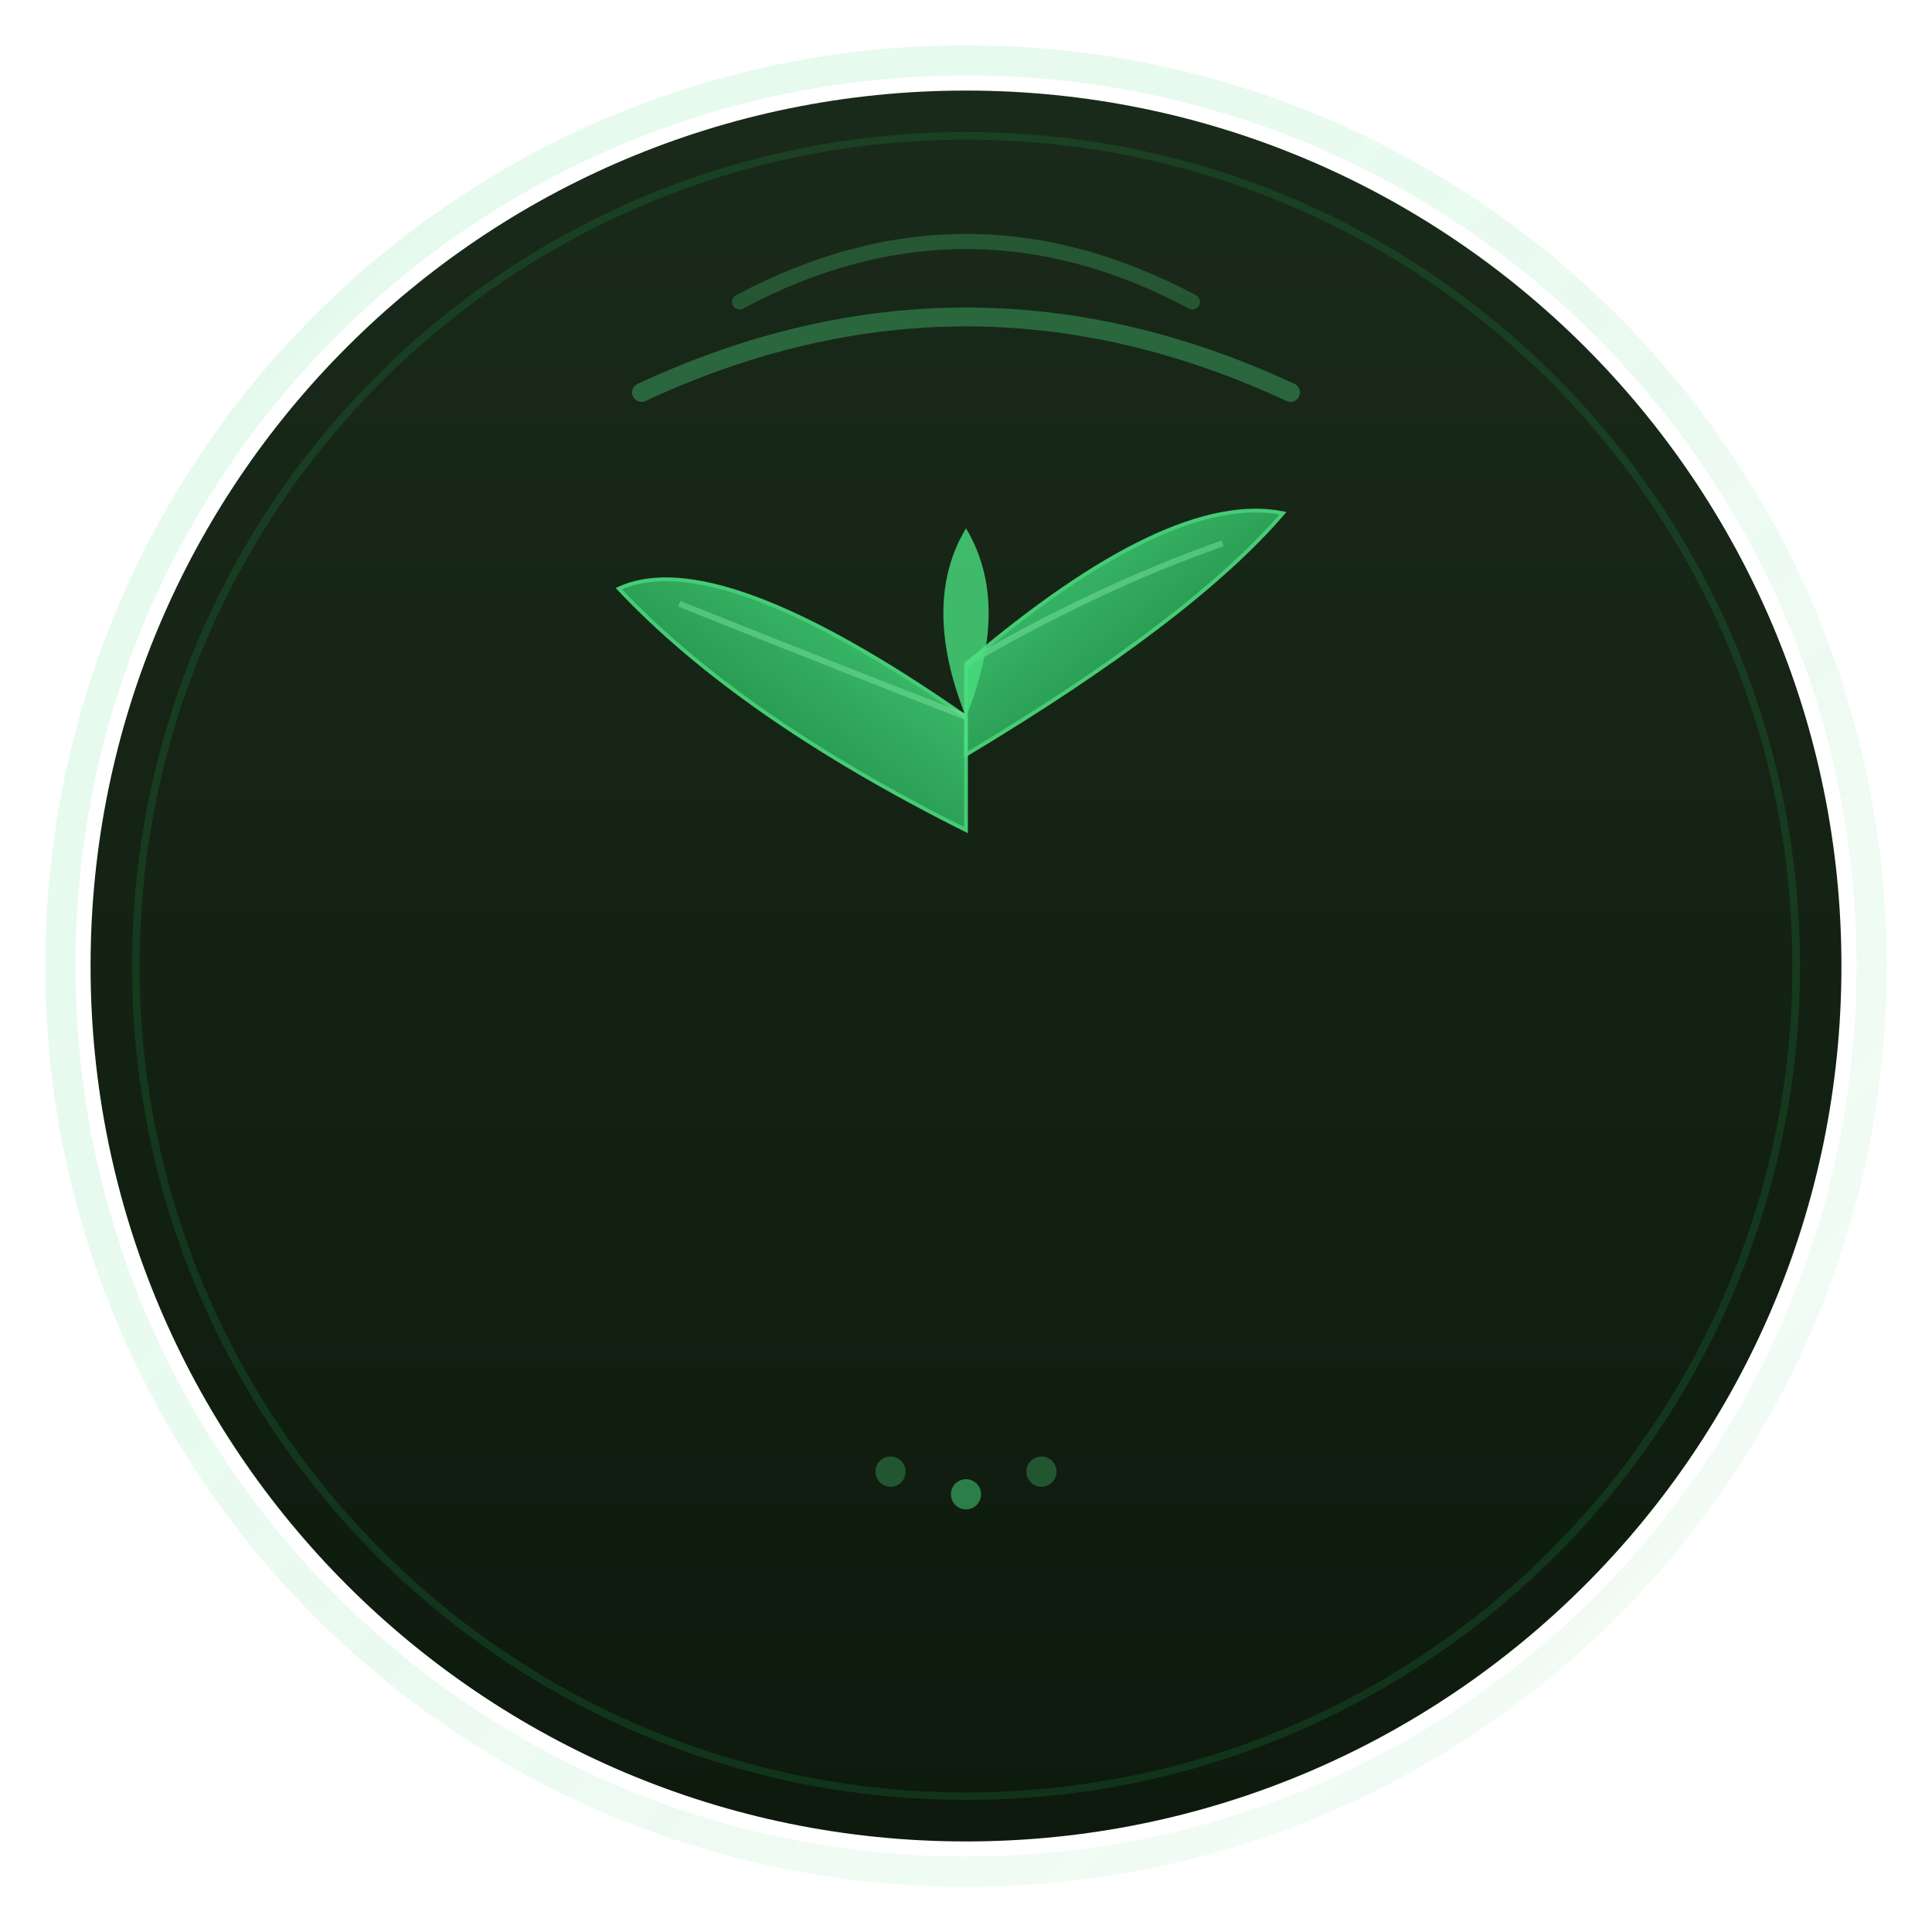
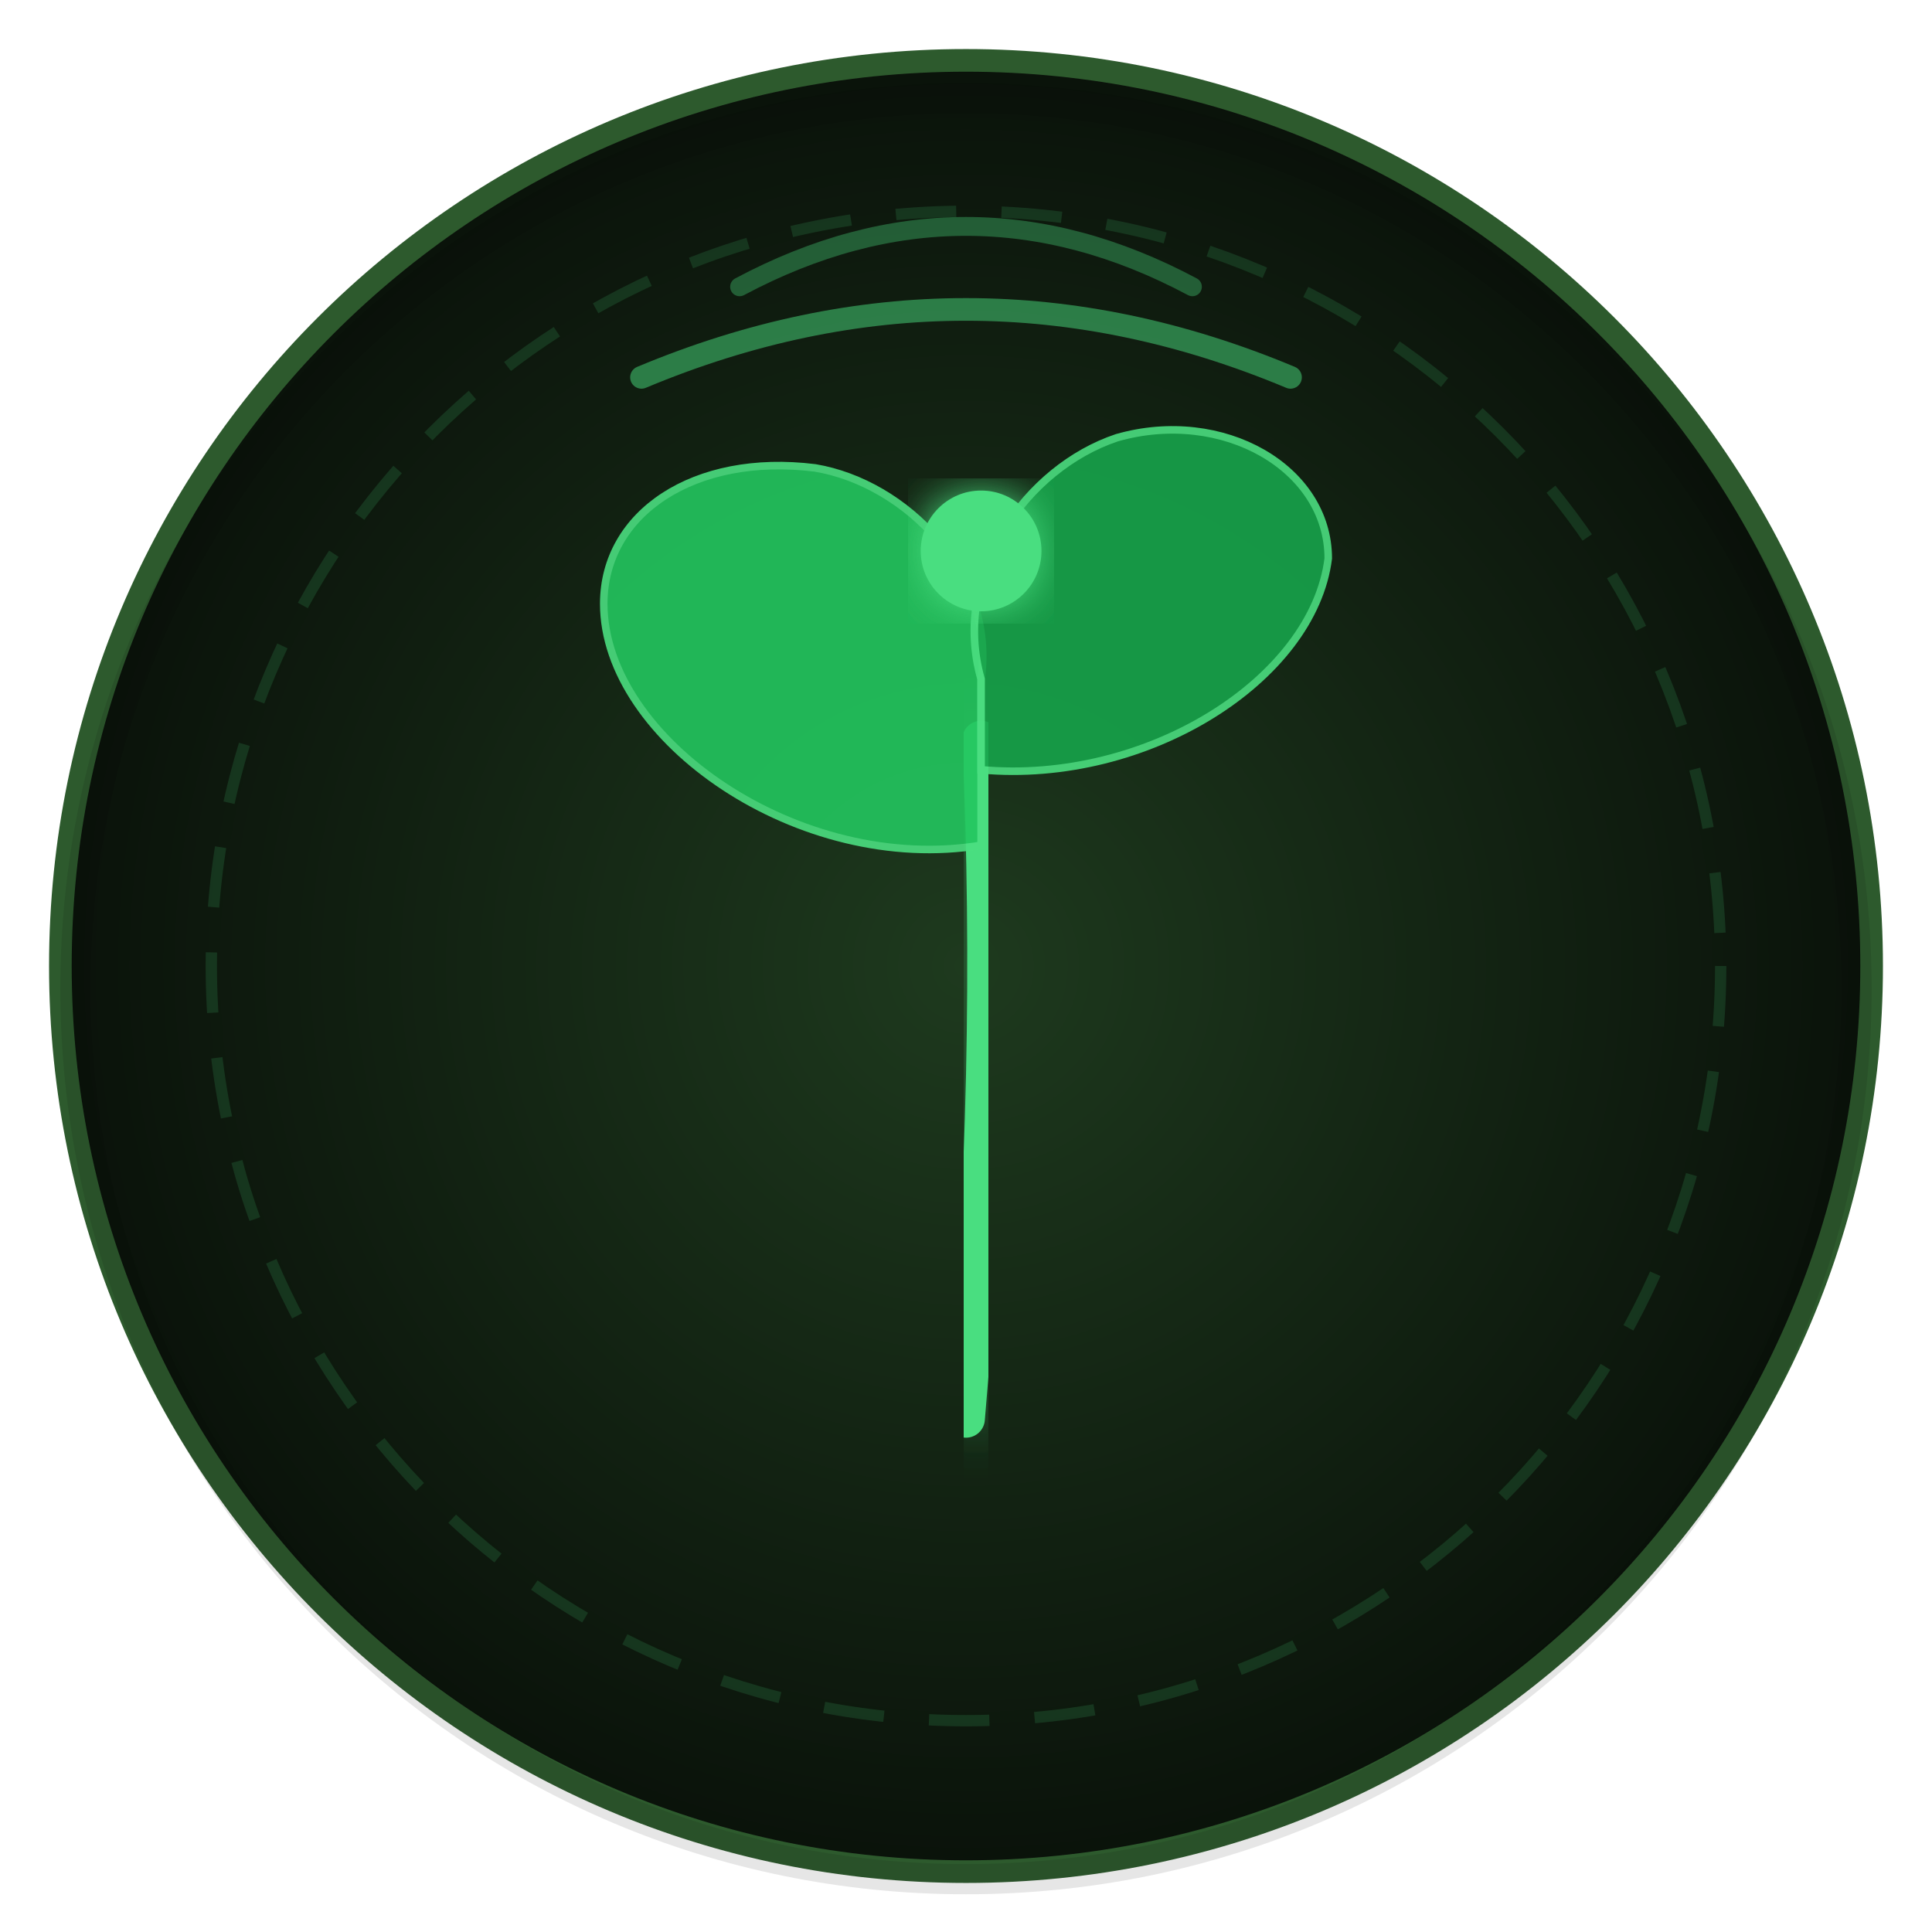
- <svg xmlns="http://www.w3.org/2000/svg" viewBox="0 0 256 256" width="256" height="256">
+ <svg xmlns="http://www.w3.org/2000/svg" viewBox="0 0 256 256">
  <defs>
-     <linearGradient id="bg" x1="0" y1="0" x2="0" y2="1">
-       <stop offset="0%" stop-color="#1a2a1a" />
-       <stop offset="100%" stop-color="#0d1a0d" />
-     </linearGradient>
-     <linearGradient id="stem" x1="0" y1="0" x2="0" y2="1">
-       <stop offset="0%" stop-color="#22c55e" />
-       <stop offset="100%" stop-color="#15803d" />
-     </linearGradient>
-     <linearGradient id="leaf_l" x1="0" y1="1" x2="1" y2="0">
-       <stop offset="0%" stop-color="#15803d" />
-       <stop offset="100%" stop-color="#4ade80" />
-     </linearGradient>
-     <linearGradient id="leaf_r" x1="1" y1="1" x2="0" y2="0">
-       <stop offset="0%" stop-color="#15803d" />
-       <stop offset="100%" stop-color="#4ade80" />
-     </linearGradient>
-     <linearGradient id="ring" x1="0" y1="0" x2="1" y2="1">
-       <stop offset="0%" stop-color="#4ade80" stop-opacity="0.15" />
-       <stop offset="100%" stop-color="#22c55e" stop-opacity="0.05" />
-     </linearGradient>
+     <radialGradient id="grd">
+       <stop offset="0%" stop-color="#1e3a1e" />
+       <stop offset="100%" stop-color="#0a120a" />
+     </radialGradient>
+     <filter id="glow">
+       <feGaussianBlur stdDeviation="3" result="blur" />
+       <feMerge>
+         <feMergeNode in="blur" />
+         <feMergeNode in="SourceGraphic" />
+       </feMerge>
+     </filter>
  </defs>
-   <circle cx="128" cy="128" r="120" fill="none" stroke="url(#ring)" stroke-width="4" />
-   <circle cx="128" cy="128" r="116" fill="url(#bg)" />
-   <circle cx="128" cy="128" r="110" fill="none" stroke="#22c55e" stroke-width="1" opacity="0.15" />
-   <path d="M128 190 Q 128 140 128 95" fill="none" stroke="url(#stem)" stroke-width="5" stroke-linecap="round" />
-   <path d="M 128 110 Q 98 95 82 78 Q 95 72 128 95 Z" fill="url(#leaf_l)" stroke="#4ade80" stroke-width="0.5" opacity="0.9" />
-   <path d="M 128 95 Q 110 88 90 80" fill="none" stroke="#86efac" stroke-width="0.8" opacity="0.4" />
-   <path d="M 128 100 Q 158 82 170 68 Q 155 65 128 88 Z" fill="url(#leaf_r)" stroke="#4ade80" stroke-width="0.5" opacity="0.9" />
-   <path d="M 128 88 Q 145 78 162 72" fill="none" stroke="#86efac" stroke-width="0.8" opacity="0.4" />
-   <path d="M 128 95 Q 122 80 128 70 Q 134 80 128 95 Z" fill="#4ade80" opacity="0.8" />
-   <path d="M 85 52 Q 128 32 171 52" fill="none" stroke="#4ade80" stroke-width="2.5" opacity="0.35" stroke-linecap="round" />
-   <path d="M 98 40 Q 128 24 158 40" fill="none" stroke="#4ade80" stroke-width="2" opacity="0.25" stroke-linecap="round" />
-   <circle cx="118" cy="195" r="2" fill="#4ade80" opacity="0.3" />
-   <circle cx="128" cy="198" r="2" fill="#4ade80" opacity="0.5" />
-   <circle cx="138" cy="195" r="2" fill="#4ade80" opacity="0.3" />
+   <circle cx="128" cy="128" r="120" fill="url(#grd)" stroke="#2d5a2d" stroke-width="3" />
+   <circle cx="128" cy="128" r="100" fill="none" stroke="#4ade80" stroke-width="1.5" opacity="0.15" stroke-dasharray="8 6" />
+   <path d="M128 188 Q132 142 130 98" fill="none" stroke="#4ade80" stroke-width="5" stroke-linecap="round" filter="url(#glow)" />
+   <path d="M130 112 C106 116 80 98 80 80 C80 68 92 60 108 62 C120 64 132 76 130 90 Z" fill="#22c55e" stroke="#4ade80" stroke-width="1" opacity="0.9" />
+   <path d="M130 102 C152 104 174 90 176 74 C176 62 162 54 148 58 C136 62 126 76 130 90 Z" fill="#16a34a" stroke="#4ade80" stroke-width="1" opacity="0.9" />
+   <circle cx="130" cy="73" r="8" fill="#4ade80" filter="url(#glow)" />
+   <path d="M85 50 Q128 32 171 50" fill="none" stroke="#4ade80" stroke-width="3" stroke-linecap="round" opacity="0.5" />
+   <path d="M98 38 Q128 22 158 38" fill="none" stroke="#4ade80" stroke-width="2.5" stroke-linecap="round" opacity="0.35" />
+   <circle cx="128" cy="128" r="118" fill="none" stroke="#000" stroke-width="4" opacity="0.1" transform="translate(0, 3)" />
</svg>
